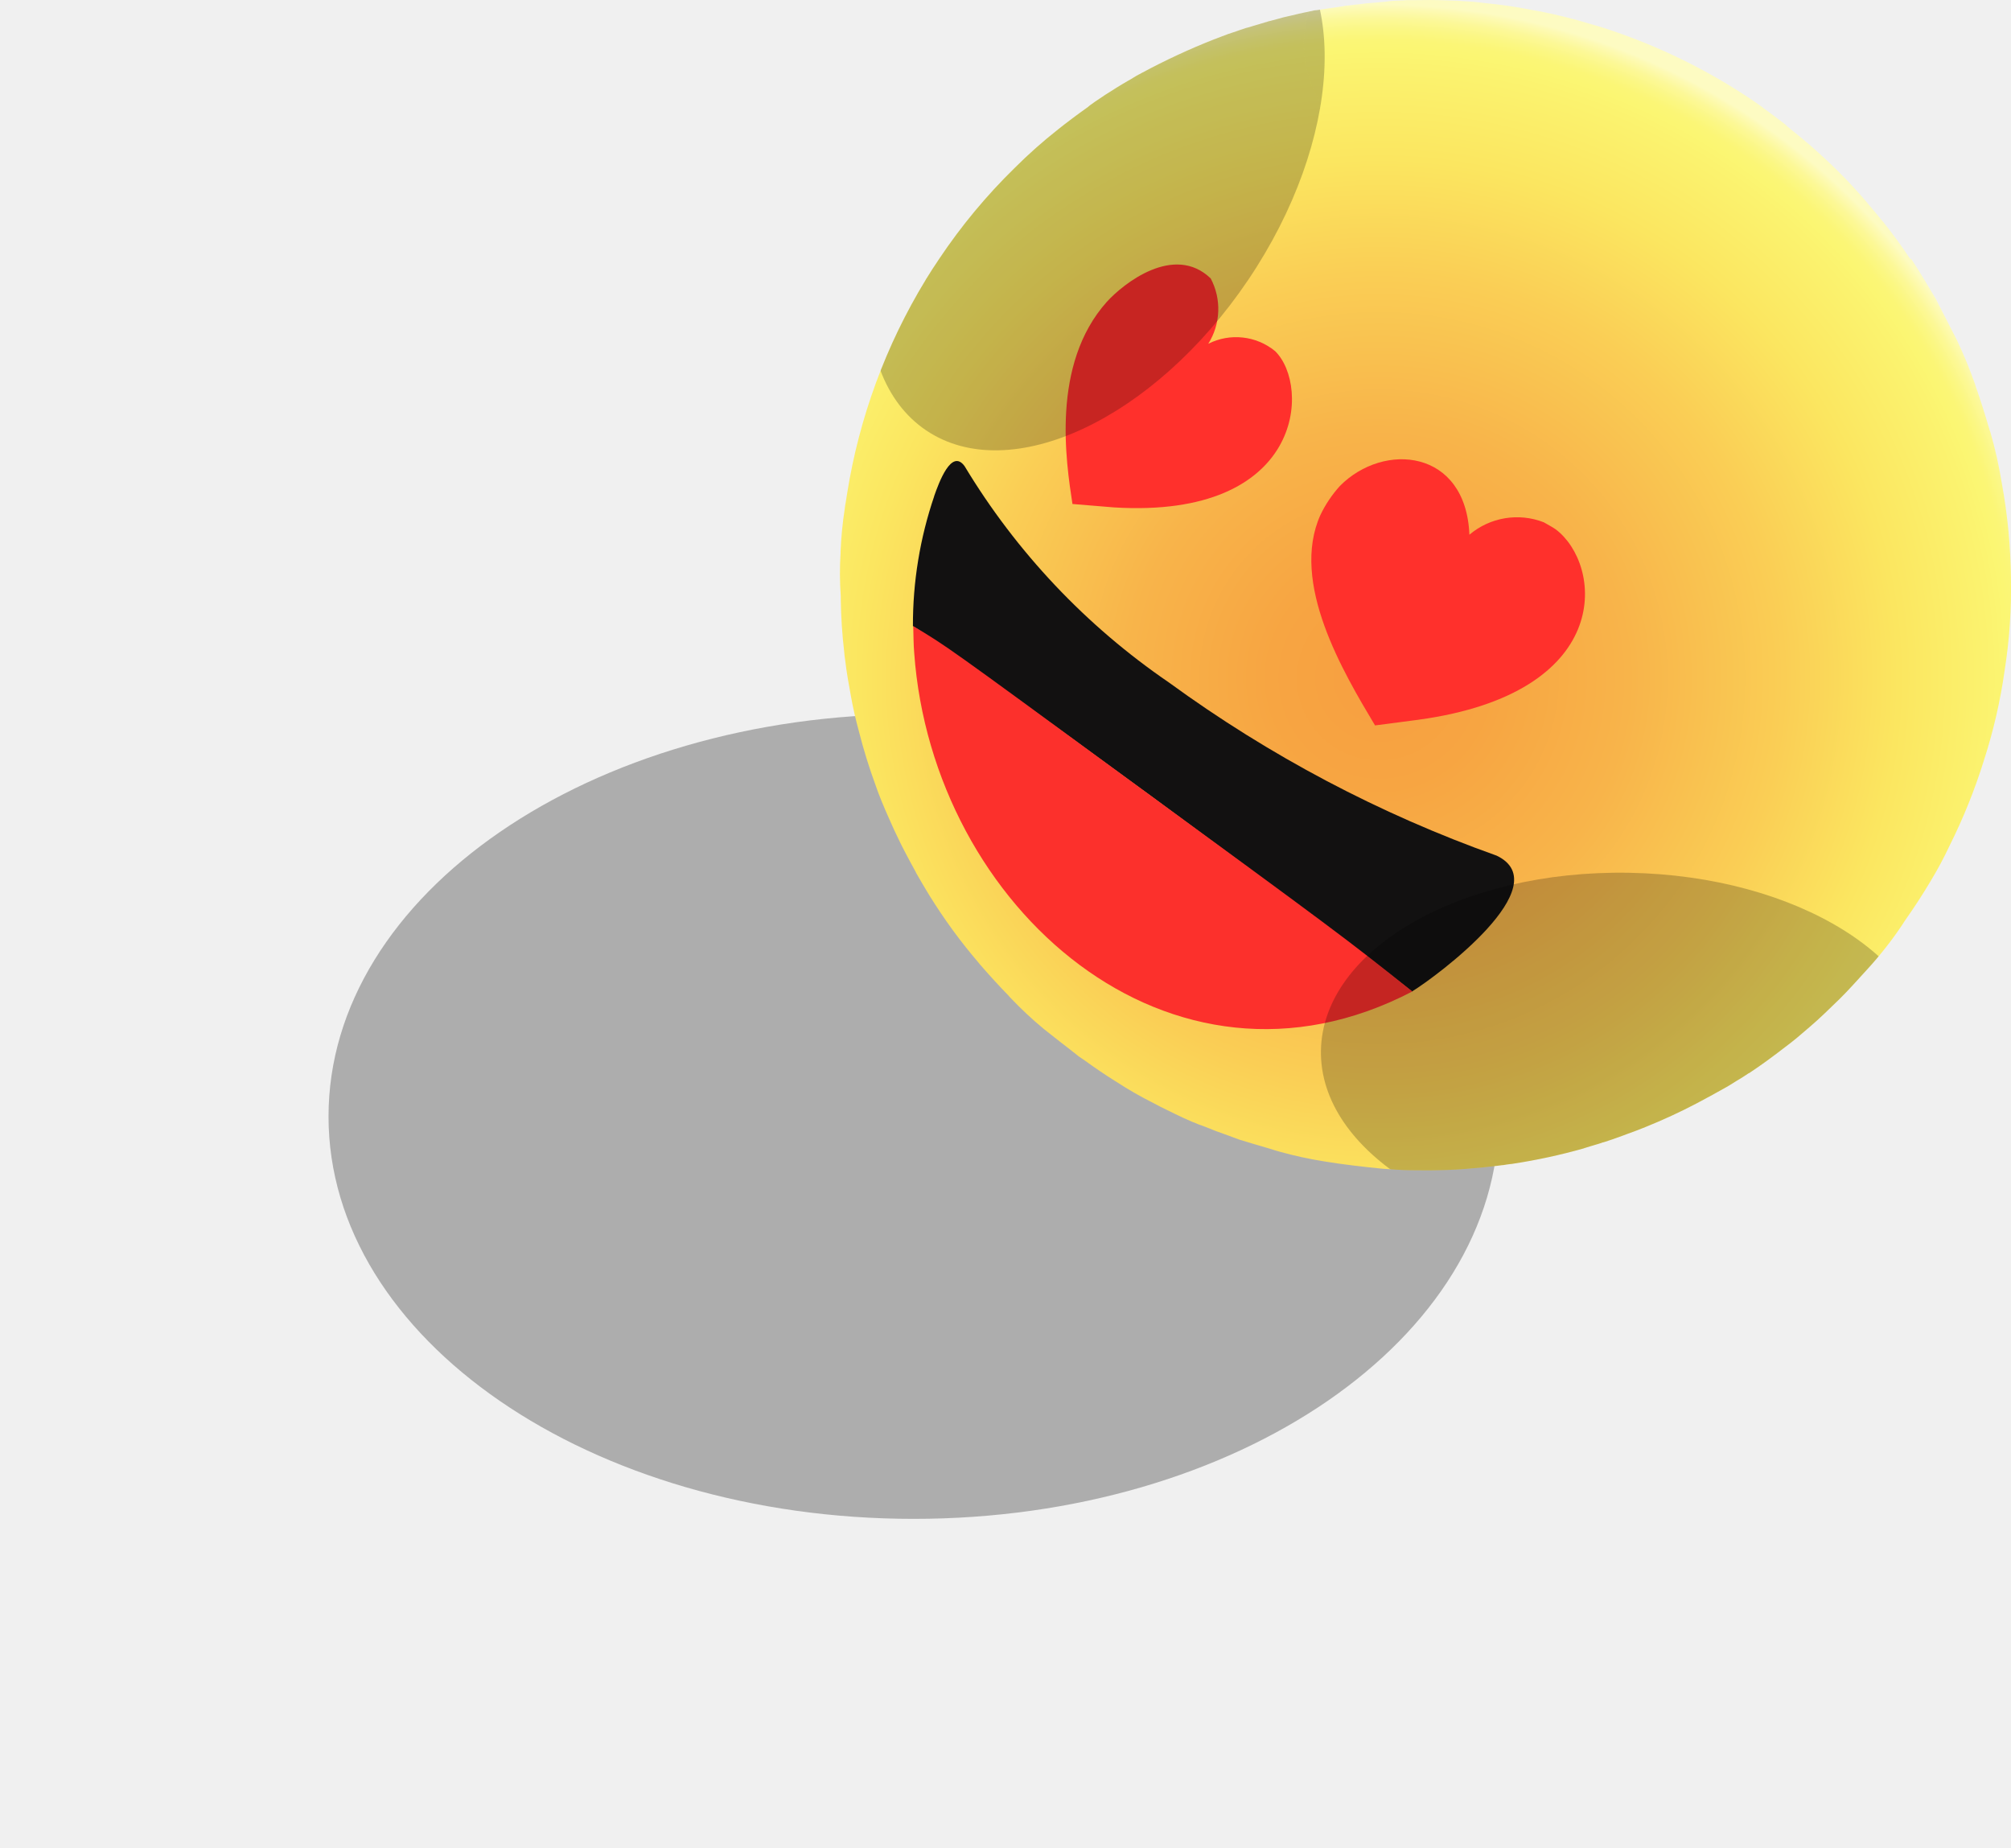
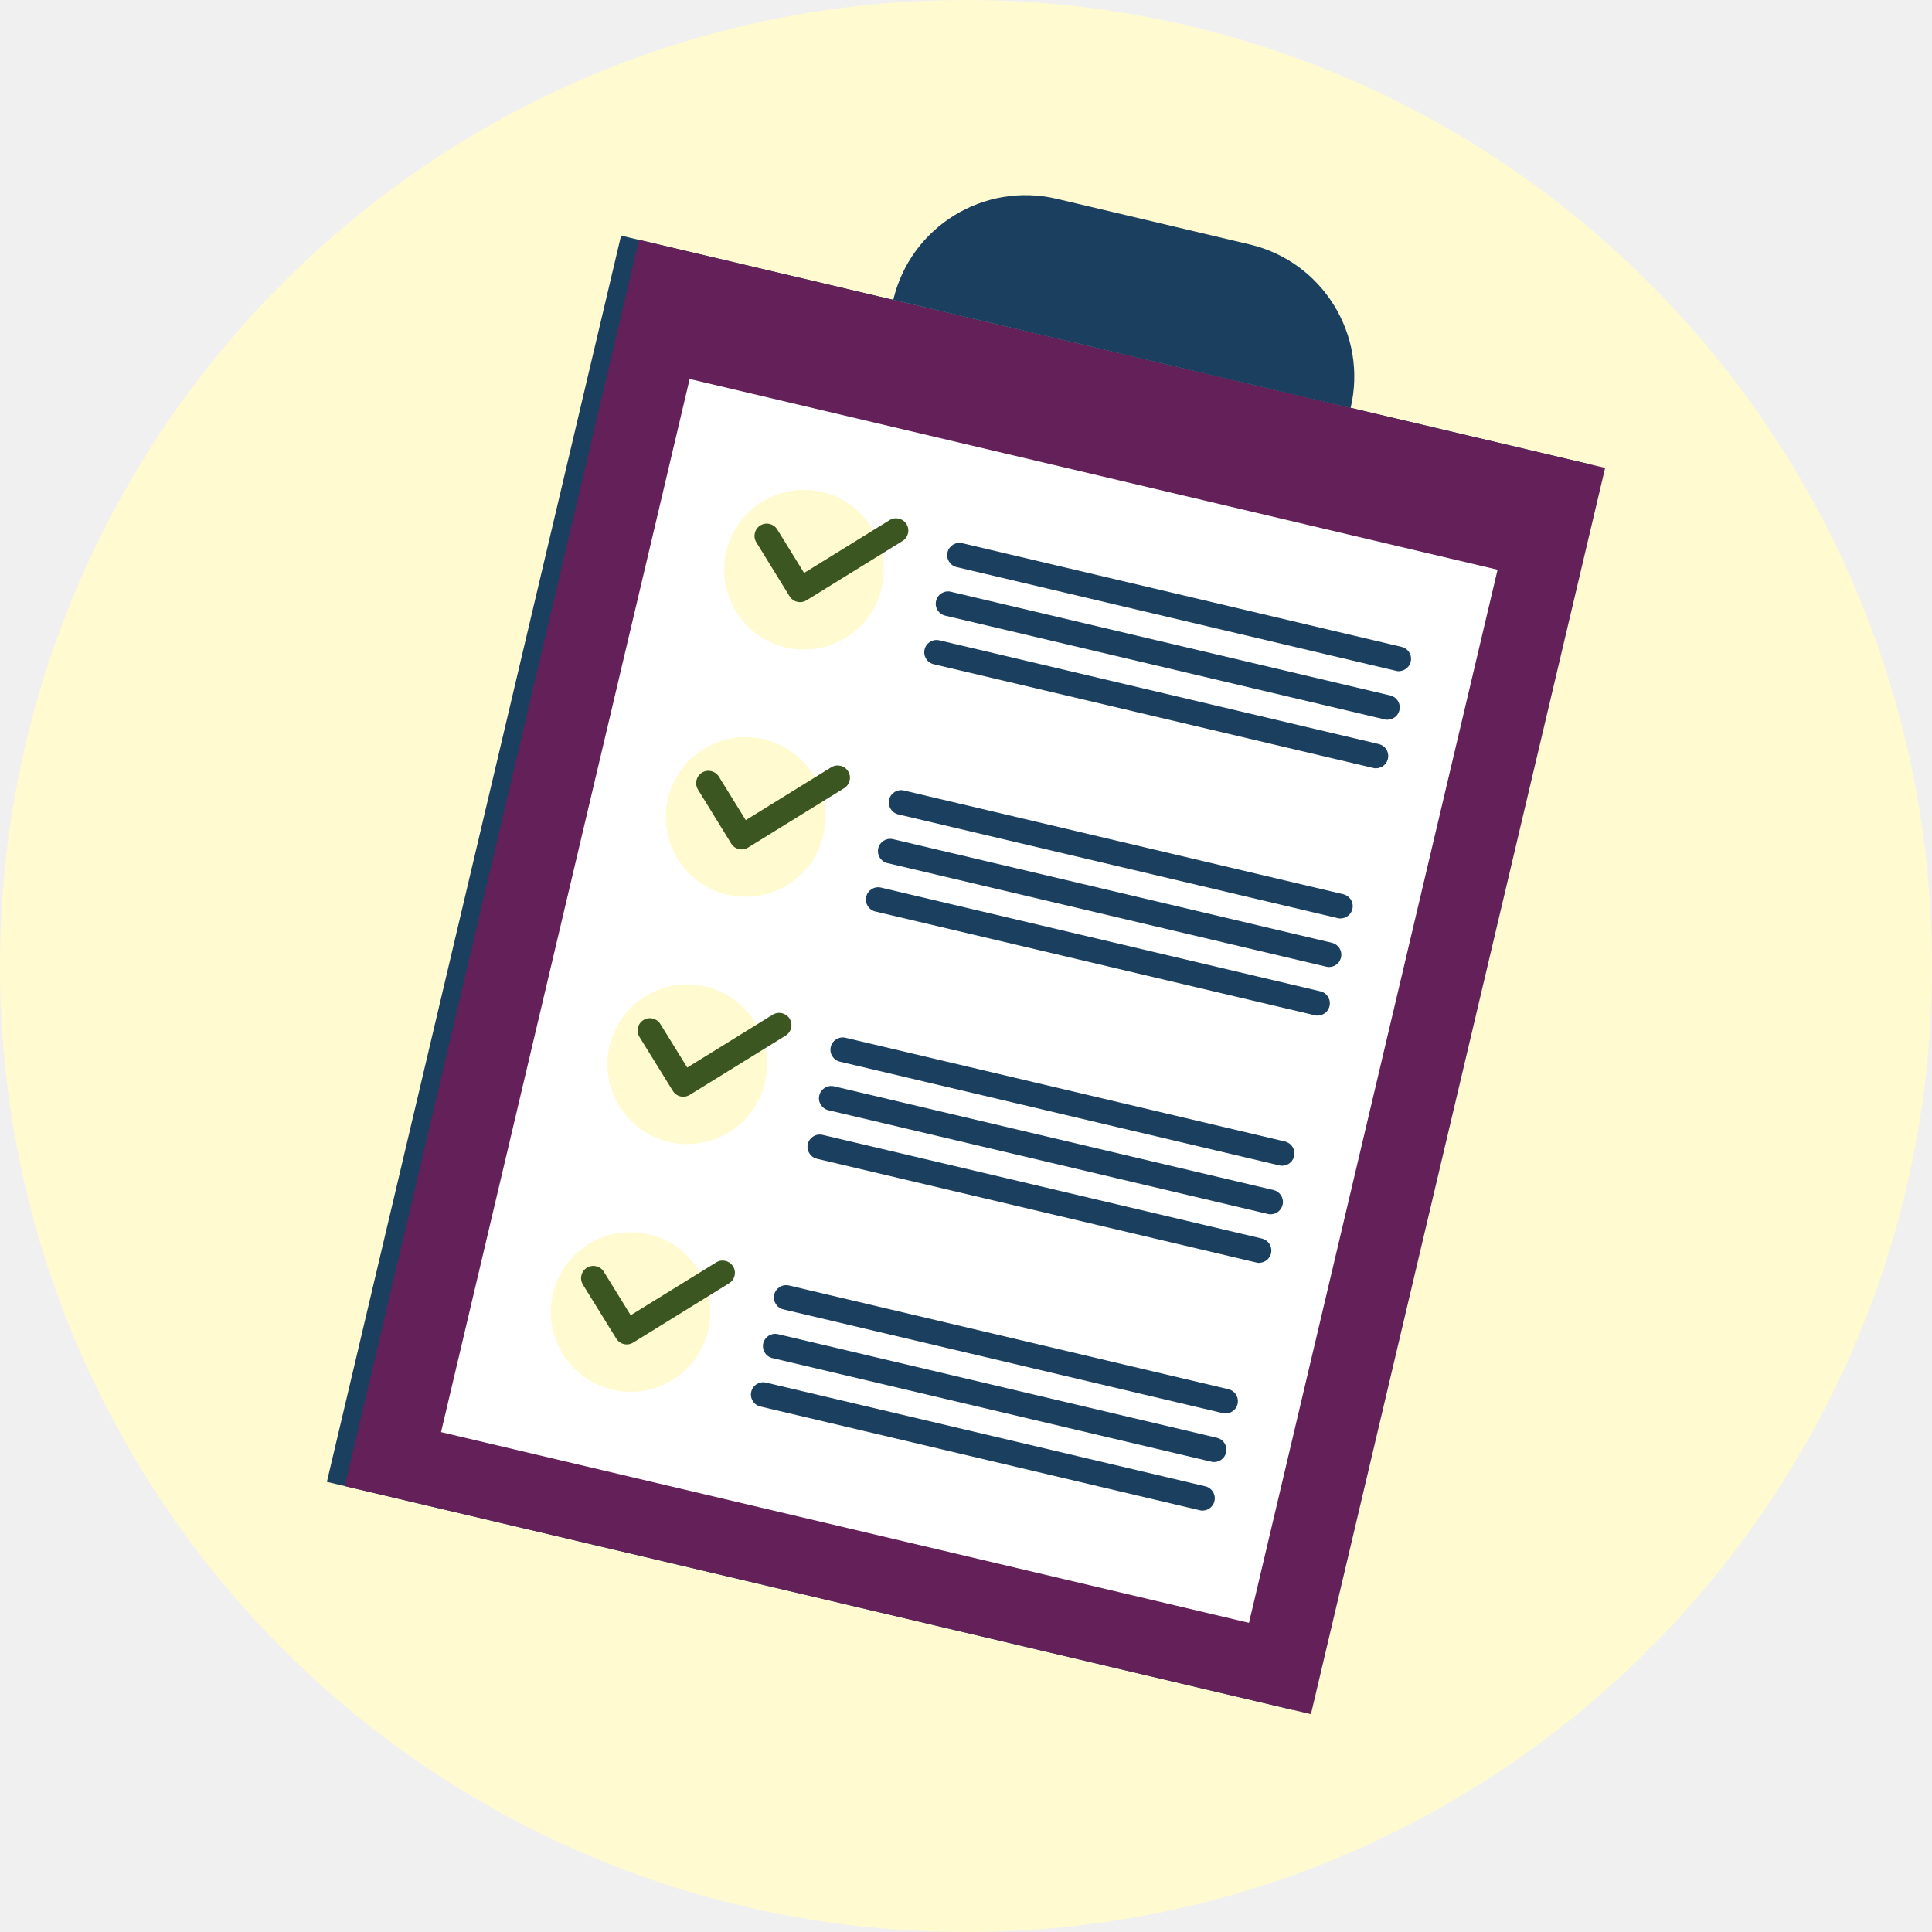
- <svg xmlns="http://www.w3.org/2000/svg" xmlns:xlink="http://www.w3.org/1999/xlink" width="82.478" height="75.758" viewBox="0 0 82.478 75.758">
-   <defs>
-     <radialGradient id="radial-gradient" cx="0.471" cy="0.58" r="0.575" gradientTransform="matrix(-0.999, -0.004, -0.004, 1, 0.933, 0.001)" gradientUnits="objectBoundingBox">
-       <stop offset="0" stop-color="#f79f40" />
-       <stop offset="0.163" stop-color="#f7a542" />
-       <stop offset="0.371" stop-color="#f8b44a" />
-       <stop offset="0.601" stop-color="#face55" />
-       <stop offset="0.771" stop-color="#fbe660" />
-       <stop offset="0.91" stop-color="#fbf36f" />
-       <stop offset="0.932" stop-color="#fbf672" />
-       <stop offset="0.947" stop-color="#fbf676" />
-       <stop offset="0.962" stop-color="#fbf783" />
-       <stop offset="0.978" stop-color="#fcf897" />
-       <stop offset="0.994" stop-color="#fdfab4" />
-       <stop offset="1" stop-color="#fdfbc2" />
-     </radialGradient>
-     <clipPath id="clip-path">
-       <path id="Trazado_116496" data-name="Trazado 116496" d="M52.65,29.84v-.06c0-.11-.03-.77-.15-1.75-.01-.09-.02-.17-.03-.26-.02-.12-.04-.25-.06-.38a23.894,23.894,0,0,0-3.15-8.77c0-.01-.01-.01-.01-.02-.17-.29-.35-.57-.54-.85h0a23.353,23.353,0,0,0-3.06-3.74,20.449,20.449,0,0,0-1.77-1.6c-.39-.32-.78-.62-1.19-.91a.265.265,0,0,1-.06-.05l-.05-.04-.21-.15c-.26-.18-.55-.37-.86-.57h0c-.01-.01-.02-.01-.03-.02-.15-.09-.3-.19-.47-.28-.07-.04-.15-.09-.22-.13s-.12-.07-.19-.11a1.092,1.092,0,0,0-.15-.08,25.413,25.413,0,0,0-2.93-1.4c-.26-.11-.47-.18-.58-.23l-.18-.07-.18-.07c-.01,0-.02-.01-.03-.01l-.04-.01-.3-.1-.04-.01c-.01,0-.03-.01-.04-.01l-.2-.07a2.759,2.759,0,0,0-.27-.08l-.23-.07c-.04-.01-.09-.03-.13-.04-.01,0-.03-.01-.04-.01s-.03-.01-.05-.01a.636.636,0,0,1-.07-.02l-.26-.07-.22-.06c-.07-.02-.14-.03-.21-.05h-.01l-.13-.03-.25-.06-.18-.04a2.049,2.049,0,0,0-.24-.05c-.01,0-.03-.01-.04-.01-.06-.01-.12-.03-.18-.04l-.11-.02-.13-.03h-.02l-.04-.01c-.02,0-.05-.01-.07-.01a1.766,1.766,0,0,1-.2-.04.6.6,0,0,0-.12-.02h0a2.068,2.068,0,0,1-.22-.04l-.19-.03c-.03-.01-.07-.01-.11-.02a.985.985,0,0,0-.17-.02,1,1,0,0,0-.16-.02l-.27-.03-.25-.03c-.03,0-.05-.01-.08-.01h-.02a1.641,1.641,0,0,0-.23-.02l-.34-.03c-.08-.01-.16-.01-.23-.02-.09-.01-.17-.01-.26-.02s-.18-.01-.27-.02A.97.97,0,0,1,29.76,7h-.37c-.48-.01-.96-.01-1.45,0-.11,0-.21,0-.31.01s-.22.01-.32.02c-.07,0-.13.01-.19.01-.16.01-.31.02-.46.04-.05,0-.11.01-.16.01-.22.02-.43.04-.64.07-.1.01-.2.02-.3.04h-.01c-.02,0-.04.01-.06.01q-.24.03-.45.06c-.11.02-.23.04-.34.05-.26.04-.47.08-.61.11-.7.14-1.38.3-2.06.5-.41.11-.77.22-1.21.38a24.021,24.021,0,0,0-5.31,2.61h0c-.17.11-.33.22-.49.33a.265.265,0,0,0-.06.05c-.28.2-.56.4-.84.61a.423.423,0,0,1-.07.05l-.02.02-.02.02c-.01.01-.02.02-.03.02s-.02.01-.03.02c-.08.06-.15.12-.23.18-.15.12-.3.24-.44.36-.08.07-.16.13-.24.2-.16.14-.32.27-.46.4l-.02.02-.02.02c-.03.03-.07.06-.1.09-.75.69-1.21,1.19-1.24,1.22-.23.25-.46.51-.69.77-.16.19-.33.38-.5.59-.01.01-.02.03-.04.04l-.03.03c-.34.42-.69.89-1.08,1.46l-.01.01-.01.01c-.01.01-.01.02-.02.02-.18.26-.36.55-.54.86-.16.26-.32.52-.46.75l-.46.88c-.15.29-.29.56-.42.82a16.758,16.758,0,0,0-.76,1.82h0v.01c-.22.6-.42,1.23-.6,1.84l-.01.02a.037.037,0,0,1-.01.03,17.968,17.968,0,0,0-.5,2.13,23.506,23.506,0,0,0-.17,7.66,22.794,22.794,0,0,0,.82,3.68,23.944,23.944,0,0,0,1.38,3.51,15.311,15.311,0,0,0,.75,1.42c.32.56.68,1.11,1.06,1.66.04.07.09.13.13.2a16,16,0,0,0,1.39,1.8c.34.37.78.88,1.14,1.24s.83.82,1.22,1.15h0c.42.37.6.53.99.83q.72.585,1.47,1.08h.01c.16.11.32.22.49.32.19.12.38.24.55.34.09.05.22.13.36.21a.573.573,0,0,1,.07.04c.15.09.33.18.52.29.04.02.09.05.13.07a22.789,22.789,0,0,0,2.12,1c.18.07.42.17.7.28l.24.09.42.15.3.1.11.03c.01,0,.01,0,.02.01l.16.05a2.759,2.759,0,0,0,.27.08l.26.08c.01,0,.02,0,.02.01a22.1,22.1,0,0,0,2.96.66l.09.01c.08.01.17.03.27.04h.03l.23.03.53.06c.24.03.56.05.79.07s.49.03.74.04h.02c.13.01.25.01.37.01.33.01.77,0,1.1.01s.79-.03,1.13-.05c.72-.06,1.68-.17,2.39-.28a18.747,18.747,0,0,0,1.84-.38c.14-.04.28-.08.43-.12.43-.12.87-.25,1.24-.36l.43-.16c.35-.12.69-.25,1.03-.38l.17-.06c.4-.15.89-.38,1.32-.59.19-.09.37-.18.55-.28a15.71,15.71,0,0,0,1.56-.88c.02-.01.03-.02.05-.03.41-.26.82-.52,1.22-.81.09-.06.18-.12.26-.17l.44-.34c.12-.09.23-.18.35-.27l.66-.52a14.289,14.289,0,0,0,1.37-1.26l.03-.03.07-.07c.35-.35.74-.77,1.2-1.29a.138.138,0,0,0,.03-.04h0a20.958,20.958,0,0,0,2.02-2.71c.01-.01.01-.02.02-.03.19-.3.38-.61.57-.95v-.01h0c.08-.14.16-.29.24-.44.11-.2.22-.41.31-.59l.09-.18c.16-.32.31-.65.47-.99.21-.47.41-.94.56-1.36h0c.26-.7.5-1.44.71-2.23.13-.48.25-.96.33-1.41.1-.48.18-.98.25-1.5.02-.12.03-.23.05-.34.08-.69.14-1.41.16-2.14v-.13C52.68,31.04,52.68,30.45,52.65,29.84Z" transform="translate(-4.654 -6.992)" />
-     </clipPath>
-     <linearGradient id="linear-gradient" x1="-0.166" y1="-323.933" x2="-1.166" y2="-323.933" gradientUnits="objectBoundingBox">
-       <stop offset="0" stop-color="#19b79c" />
-       <stop offset="0.405" stop-color="#1dbb9e" />
-       <stop offset="0.825" stop-color="#2ac8a3" />
-       <stop offset="0.997" stop-color="#31cfa6" />
-     </linearGradient>
-     <linearGradient id="linear-gradient-2" x1="-2.106" y1="-363.238" x2="-3.08" y2="-363.238" xlink:href="#linear-gradient" />
-     <clipPath id="clip-path-2">
-       <path id="Trazado_116504" data-name="Trazado 116504" d="M4.652,29.65v-.06a15.757,15.757,0,0,1,.17-1.74,2.335,2.335,0,0,1,.04-.26c.02-.12.04-.25.06-.38a24.088,24.088,0,0,1,3.22-8.75c0-.01.01-.01.01-.02.18-.29.36-.57.55-.85h0a23.39,23.39,0,0,1,3.09-3.72,20.134,20.134,0,0,1,1.78-1.58q.585-.465,1.2-.9a.265.265,0,0,0,.06-.05l.05-.04.21-.15c.26-.18.55-.37.86-.56h0c.01-.01.02-.01.03-.02.15-.09.31-.19.47-.28a2.53,2.53,0,0,0,.22-.13c.06-.04.12-.07.19-.11.05-.03.1-.05.15-.08a27.308,27.308,0,0,1,2.95-1.37c.26-.1.47-.18.58-.22l.18-.06.18-.06c.01,0,.02-.01.03-.01l.05-.02.3-.1.04-.01c.01,0,.03-.01.04-.01l.2-.06c.08-.02.19-.06.27-.08l.23-.07a.647.647,0,0,0,.13-.04c.01,0,.03-.01.04-.01s.03-.01.05-.01a.637.637,0,0,0,.07-.02l.26-.07.22-.06c.07-.02.14-.03.21-.05h.01l.13-.03c.08-.02.18-.04.25-.06l.18-.04c.08-.02.16-.03.24-.05.01,0,.03-.01.04-.01a1.163,1.163,0,0,0,.18-.04l.11-.01.13-.02h.02l.04-.01c.02,0,.05-.01.07-.01l.2-.03c.04-.01.09-.01.13-.02h0l.22-.03.19-.03a.516.516,0,0,0,.11-.02.985.985,0,0,1,.17-.02c.06-.01.11-.01.16-.02l.27-.03.25-.03c.03,0,.05-.01.08-.01h.02c.07-.01.15-.01.23-.02l.34-.03c.08-.01.16-.01.23-.02a1.569,1.569,0,0,1,.24-.03,2.437,2.437,0,0,1,.27-.01.86.86,0,0,1,.16-.01l.15-.01h.24c.49-.01.97-.01,1.45.01.11,0,.21.01.31.01s.22.01.32.02c.07,0,.13.01.19.01.16.01.31.02.46.04.05.01.11.01.16.02.22.02.43.05.64.07.1.01.2.03.3.04h.01c.02,0,.04.01.06.01.16.02.31.05.45.07l.34.06c.26.05.47.09.6.11.69.14,1.38.31,2.06.52.41.11.76.23,1.21.39a24.178,24.178,0,0,1,5.28,2.65h0c.16.11.33.22.49.34a.265.265,0,0,1,.06.05c.28.2.56.41.83.62a.424.424,0,0,0,.07.05l.02.02.02.02.03.03c.01.01.02.01.02.02.08.06.15.12.22.18.15.12.3.24.44.36.08.07.16.14.24.2.16.14.31.28.46.41l.02.02.02.02c.03.03.07.06.1.09.75.69,1.2,1.2,1.23,1.23.23.25.46.51.68.78.16.19.32.38.49.59.01.01.02.03.04.04l.02.03c.33.42.69.89,1.07,1.47l.04.01.01.01c.01.01.01.02.02.02.17.26.36.56.54.86.16.26.31.53.45.75l.45.88c.15.29.29.56.42.82a18.431,18.431,0,0,1,.75,1.83h0v.01c.21.6.41,1.23.59,1.85l.01.02a.037.037,0,0,0,.01.03,17.59,17.59,0,0,1,.48,2.14,22.71,22.71,0,0,1,.37,3.87,21.465,21.465,0,0,1-.26,3.8,21.96,21.96,0,0,1-.85,3.68,23.286,23.286,0,0,1-1.41,3.5,15.244,15.244,0,0,1-.76,1.42c-.33.56-.69,1.11-1.07,1.65-.04.07-.09.13-.13.2a15.2,15.2,0,0,1-1.41,1.79c-.34.37-.79.88-1.15,1.23s-.84.82-1.22,1.14h0c-.43.37-.6.52-1,.82-.49.38-.98.74-1.48,1.07H41.9c-.16.11-.32.21-.49.31-.19.12-.38.24-.55.33-.09.05-.22.12-.36.2a.574.574,0,0,0-.07.04c-.15.08-.33.18-.52.28-.04.02-.09.05-.13.07a23.108,23.108,0,0,1-2.12.98c-.18.07-.42.17-.71.27l-.24.09-.42.15-.3.1-.11.03c-.01,0-.01,0-.02.01l-.16.05c-.08.02-.19.06-.27.08l-.26.08c-.01,0-.02,0-.02.01a23.962,23.962,0,0,1-2.96.64l-.09.01c-.08.01-.17.02-.27.04H31.8l-.23.03-.53.06c-.24.02-.56.05-.79.07s-.49.03-.74.04h-.02c-.13,0-.25.01-.37.01-.33.01-.77,0-1.1,0s-.79-.04-1.13-.06c-.72-.07-1.68-.18-2.39-.3a16.281,16.281,0,0,1-1.84-.4c-.14-.04-.28-.08-.43-.13-.43-.12-.87-.26-1.24-.37l-.43-.16c-.35-.12-.69-.25-1.03-.39l-.17-.06c-.4-.15-.88-.38-1.32-.6-.19-.09-.37-.18-.55-.28a15.612,15.612,0,0,1-1.55-.89.219.219,0,0,0-.05-.03c-.41-.26-.81-.53-1.21-.82-.09-.06-.17-.12-.25-.17L14,49.97c-.12-.09-.23-.18-.35-.27l-.66-.52a15.233,15.233,0,0,1-1.36-1.27l-.03-.03-.06-.07c-.34-.35-.74-.78-1.19-1.3a.138.138,0,0,1-.03-.04h0a21.889,21.889,0,0,1-2-2.73c-.01-.01-.01-.02-.02-.03-.18-.3-.37-.61-.56-.95v-.01h0c-.08-.14-.16-.29-.24-.44-.11-.21-.22-.41-.31-.59l-.09-.18c-.16-.32-.31-.65-.46-.99-.21-.47-.41-.95-.55-1.36h0a22.441,22.441,0,0,1-.69-2.23c-.13-.48-.24-.96-.32-1.41-.09-.49-.18-.98-.24-1.5-.02-.12-.03-.23-.04-.34a21.166,21.166,0,0,1-.14-2.14v-.13A13.347,13.347,0,0,1,4.652,29.65Z" transform="translate(-4.627 -6.983)" fill="url(#radial-gradient)" />
-     </clipPath>
-   </defs>
-   <g id="Grupo_157926" data-name="Grupo 157926" transform="translate(13.474)">
-     <ellipse id="Elipse_4737" data-name="Elipse 4737" cx="24" cy="16.5" rx="24" ry="16.5" transform="translate(0 29.284)" fill="#0b0b0b" opacity="0.292" style="mix-blend-mode: multiply;isolation: isolate" />
-     <path id="Trazado_116493" data-name="Trazado 116493" d="M4.652,29.65v-.06a15.757,15.757,0,0,1,.17-1.74,2.335,2.335,0,0,1,.04-.26c.02-.12.04-.25.06-.38a24.088,24.088,0,0,1,3.22-8.75c0-.01.01-.01.01-.02.18-.29.36-.57.55-.85h0a23.39,23.39,0,0,1,3.09-3.72,20.134,20.134,0,0,1,1.78-1.58q.585-.465,1.2-.9a.265.265,0,0,0,.06-.05l.05-.04.21-.15c.26-.18.55-.37.86-.56h0c.01-.01.02-.01.03-.02.15-.09.31-.19.47-.28a2.53,2.53,0,0,0,.22-.13c.06-.04.12-.07.19-.11.05-.03.1-.05.15-.08a27.308,27.308,0,0,1,2.95-1.37c.26-.1.47-.18.58-.22l.18-.06.18-.06c.01,0,.02-.01.03-.01l.05-.02.3-.1.04-.01c.01,0,.03-.01.04-.01l.2-.06c.08-.02.19-.06.27-.08l.23-.07a.647.647,0,0,0,.13-.04c.01,0,.03-.01.04-.01s.03-.01.05-.01a.637.637,0,0,0,.07-.02l.26-.07.22-.06c.07-.02.14-.03.21-.05h.01l.13-.03c.08-.02.18-.04.25-.06l.18-.04c.08-.02.16-.03.24-.05.01,0,.03-.01.04-.01a1.163,1.163,0,0,0,.18-.04l.11-.01.13-.02h.02l.04-.01c.02,0,.05-.01.07-.01l.2-.03c.04-.01.09-.01.13-.02h0l.22-.03.19-.03a.516.516,0,0,0,.11-.02.985.985,0,0,1,.17-.02c.06-.01.11-.01.16-.02l.27-.03.25-.03c.03,0,.05-.01.08-.01h.02c.07-.01.15-.01.23-.02l.34-.03c.08-.01.16-.01.23-.02a1.569,1.569,0,0,1,.24-.03,2.437,2.437,0,0,1,.27-.01.86.86,0,0,1,.16-.01l.15-.01h.24c.49-.01.97-.01,1.45.01.11,0,.21.01.31.01s.22.01.32.02c.07,0,.13.01.19.01.16.01.31.02.46.04.05.01.11.01.16.02.22.02.43.05.64.07.1.01.2.03.3.04h.01c.02,0,.04.01.06.01.16.02.31.05.45.07l.34.06c.26.05.47.09.6.11.69.14,1.38.31,2.06.52.41.11.76.23,1.21.39a24.178,24.178,0,0,1,5.28,2.65h0c.16.11.33.22.49.34a.265.265,0,0,1,.06.05c.28.2.56.41.83.62a.424.424,0,0,0,.07.05l.02.02.02.02.03.03c.01.01.02.01.02.02.08.06.15.12.22.18.15.12.3.24.44.36.08.07.16.14.24.2.16.14.31.28.46.41l.02.02.02.02c.03.03.07.06.1.09.75.69,1.2,1.2,1.23,1.23.23.25.46.51.68.78.16.19.32.38.49.59.01.01.02.03.04.04l.02.03c.33.42.69.89,1.07,1.47l.04.01.01.01c.01.01.01.02.02.02.17.26.36.56.54.86.16.26.31.53.45.75l.45.88c.15.29.29.56.42.82a18.431,18.431,0,0,1,.75,1.83h0v.01c.21.6.41,1.23.59,1.85l.01.02a.037.037,0,0,0,.01.03,17.59,17.59,0,0,1,.48,2.14,22.71,22.71,0,0,1,.37,3.87,21.465,21.465,0,0,1-.26,3.8,21.96,21.96,0,0,1-.85,3.68,23.286,23.286,0,0,1-1.41,3.5,15.244,15.244,0,0,1-.76,1.42c-.33.56-.69,1.11-1.07,1.65-.04.07-.09.13-.13.2a15.2,15.2,0,0,1-1.41,1.79c-.34.37-.79.88-1.15,1.23s-.84.82-1.22,1.14h0c-.43.37-.6.52-1,.82-.49.38-.98.74-1.48,1.07H41.9c-.16.11-.32.21-.49.31-.19.12-.38.24-.55.33-.09.05-.22.12-.36.2a.574.574,0,0,0-.07.04c-.15.08-.33.18-.52.28-.04.02-.09.05-.13.07a23.108,23.108,0,0,1-2.12.98c-.18.07-.42.17-.71.27l-.24.09-.42.15-.3.1-.11.03c-.01,0-.01,0-.02.01l-.16.05c-.08.02-.19.06-.27.08l-.26.08c-.01,0-.02,0-.02.01a23.962,23.962,0,0,1-2.96.64l-.09.01c-.08.01-.17.02-.27.04H31.8l-.23.03-.53.06c-.24.02-.56.05-.79.07s-.49.03-.74.04h-.02c-.13,0-.25.01-.37.01-.33.01-.77,0-1.1,0s-.79-.04-1.13-.06c-.72-.07-1.68-.18-2.39-.3a16.281,16.281,0,0,1-1.84-.4c-.14-.04-.28-.08-.43-.13-.43-.12-.87-.26-1.24-.37l-.43-.16c-.35-.12-.69-.25-1.03-.39l-.17-.06c-.4-.15-.88-.38-1.32-.6-.19-.09-.37-.18-.55-.28a15.612,15.612,0,0,1-1.55-.89.219.219,0,0,0-.05-.03c-.41-.26-.81-.53-1.21-.82-.09-.06-.17-.12-.25-.17L14,49.97c-.12-.09-.23-.18-.35-.27l-.66-.52a15.233,15.233,0,0,1-1.36-1.27l-.03-.03-.06-.07c-.34-.35-.74-.78-1.19-1.3a.138.138,0,0,1-.03-.04h0a21.889,21.889,0,0,1-2-2.73c-.01-.01-.01-.02-.02-.03-.18-.3-.37-.61-.56-.95v-.01h0c-.08-.14-.16-.29-.24-.44-.11-.21-.22-.41-.31-.59l-.09-.18c-.16-.32-.31-.65-.46-.99-.21-.47-.41-.95-.55-1.36h0a22.441,22.441,0,0,1-.69-2.23c-.13-.48-.24-.96-.32-1.41-.09-.49-.18-.98-.24-1.5-.02-.12-.03-.23-.04-.34a21.166,21.166,0,0,1-.14-2.14v-.13A13.347,13.347,0,0,1,4.652,29.65Z" transform="translate(16.349 -6.983)" fill="url(#radial-gradient)" />
-     <g id="Grupo_86225" data-name="Grupo 86225" transform="translate(20.955 0.009)" clip-path="url(#clip-path)">
-       <path id="Trazado_116494" data-name="Trazado 116494" d="M50.67,21.64a4.37,4.37,0,0,1,.18-.46C50.8,21.33,50.74,21.48,50.67,21.64Z" transform="translate(-48.844 -6.992)" fill="url(#linear-gradient)" />
-       <path id="Trazado_116495" data-name="Trazado 116495" d="M4.7,34.92c.03-.14.05-.28.08-.41C4.75,34.65,4.73,34.79,4.7,34.92Z" transform="translate(43.196 -6.992)" fill="url(#linear-gradient-2)" />
-     </g>
-     <path id="Trazado_116497" data-name="Trazado 116497" d="M25.873,27.33A16.375,16.375,0,0,0,25,32.66c2.26,1.39,16.97,12.2,20.47,14.98,1.03-.63,6.02-4.35,3.47-5.57a52.925,52.925,0,0,1-13.44-7.1,28.664,28.664,0,0,1-8.38-8.87c-.54-.75-1.06.69-1.25,1.23" transform="translate(-1.032 -6.983)" fill="#121111" />
-     <path id="Trazado_116499" data-name="Trazado 116499" d="M29.22,33.76c.75,10.43,10.52,19.05,20.43,13.88-2.65-2.12-3.33-2.62-11.66-8.71-7.45-5.46-7.45-5.46-8.81-6.27.01.33.01.77.04,1.1" transform="translate(-5.199 -6.983)" fill="#fc302c" />
-     <g id="Grupo_86231" data-name="Grupo 86231" transform="translate(40.307 18.833)">
-       <path id="Trazado_116501" data-name="Trazado 116501" d="M22.473,28.1c-1.25,2.78.93,6.44,2.24,8.63.65-.09,1.52-.19,2.17-.29,7.67-1.22,7.14-6.32,5.24-7.75-.14-.1-.34-.2-.49-.29a3.024,3.024,0,0,0-3.05.51c-.14-3.51-3.51-3.82-5.31-2a4.969,4.969,0,0,0-.8,1.19" transform="translate(-22.099 -25.816)" fill="#ff302c" />
-     </g>
-     <g id="Grupo_86232" data-name="Grupo 86232" transform="translate(30.232 10.846)">
-       <path id="Trazado_116503" data-name="Trazado 116503" d="M35.806,19.36c-2.3,2.57-1.67,6.58-1.41,8.29.51.04,1.19.1,1.7.14,7.78.48,8.08-4.98,6.61-6.41a2.529,2.529,0,0,0-2.74-.3,2.679,2.679,0,0,0,.1-2.68c-1.5-1.44-3.58.21-4.26.96" transform="translate(-34.117 -17.829)" fill="#ff302c" />
-     </g>
-     <g id="Enmascarar_grupo_59" data-name="Enmascarar grupo 59" transform="translate(20.976 0)" clip-path="url(#clip-path-2)">
-       <g id="Grupo_86233" data-name="Grupo 86233" transform="translate(-2.683 -7.272)" opacity="0.561" style="mix-blend-mode: multiply;isolation: isolate">
-         <g id="Grupo_86230" data-name="Grupo 86230" transform="translate(0)">
-           <ellipse id="Elipse_4734" data-name="Elipse 4734" cx="12.5" cy="7.5" rx="12.5" ry="7.5" transform="translate(21.707 1.557)" fill="#fff" opacity="0.743" />
-           <ellipse id="Elipse_4735" data-name="Elipse 4735" cx="12.5" cy="7.5" rx="12.5" ry="7.5" transform="translate(26.415 8.388) rotate(124)" opacity="0.387" />
-           <ellipse id="Elipse_4736" data-name="Elipse 4736" cx="12.5" cy="7.5" rx="12.5" ry="7.5" transform="matrix(-1, -0.017, 0.017, -1, 47.282, 58.274)" opacity="0.387" />
+ <svg xmlns="http://www.w3.org/2000/svg" width="96" height="96" viewBox="0 0 96 96">
+   <g id="Grupo_1070239" data-name="Grupo 1070239" transform="translate(-921.333 -418)">
+     <g id="Grupo_1070349" data-name="Grupo 1070349">
+       <g id="Grupo_246409" data-name="Grupo 246409" transform="translate(-430 123)">
+         <circle id="Elipse_4282" data-name="Elipse 4282" cx="48" cy="48" r="48" transform="translate(1351.333 295)" fill="#fffad0" />
+       </g>
+       <g id="Grupo_1070423" data-name="Grupo 1070423" transform="translate(650.338 148.379)">
+         <g id="Grupo_1070420" data-name="Grupo 1070420" transform="translate(287.237 277.947)">
+           <rect id="Rectángulo_375554" data-name="Rectángulo 375554" width="49.326" height="63.627" transform="translate(14.618 3.382) rotate(13.282)" fill="#1b3f5e" />
+           <rect id="Rectángulo_375555" data-name="Rectángulo 375555" width="49.326" height="63.627" transform="translate(15.509 3.592) rotate(13.282)" fill="#632059" />
+           <rect id="Rectángulo_375556" data-name="Rectángulo 375556" width="41.249" height="53.767" transform="translate(18.026 10.506) rotate(13.282)" fill="#fff" />
+           <path id="Rectángulo_375557" data-name="Rectángulo 375557" d="M6.756,0H16.6a6.756,6.756,0,0,1,6.756,6.756v0a0,0,0,0,1,0,0H0a0,0,0,0,1,0,0v0A6.756,6.756,0,0,1,6.756,0Z" transform="matrix(0.973, 0.23, -0.23, 0.973, 29.698, 0)" fill="#1b3f5e" />
+           <g id="Grupo_1070415" data-name="Grupo 1070415" transform="translate(19.006 15.282)">
+             <circle id="Elipse_5731" data-name="Elipse 5731" cx="3.966" cy="3.966" r="3.966" transform="translate(0 1.64) rotate(-11.937)" fill="#fffad0" />
+             <path id="Trazado_810590" data-name="Trazado 810590" d="M345.172,327.777a.611.611,0,0,1-.52-.29L343,324.806a.61.61,0,1,1,1.038-.642l1.336,2.162,4.247-2.625a.61.61,0,1,1,.642,1.038l-4.767,2.945A.608.608,0,0,1,345.172,327.777Z" transform="translate(-340.666 -321.465)" fill="#3b5620" />
+             <g id="Grupo_1070414" data-name="Grupo 1070414" transform="translate(10.678 3.366)">
+               <path id="Trazado_810591" data-name="Trazado 810591" d="M390.465,333.19a.611.611,0,0,1-.14-.016l-21.85-5.158a.61.61,0,1,1,.28-1.188l21.85,5.157a.611.611,0,0,1-.14,1.2Z" transform="translate(-366.865 -326.811)" fill="#1b3f5e" />
+               <path id="Trazado_810592" data-name="Trazado 810592" d="M388.972,339.512a.613.613,0,0,1-.14-.016l-21.85-5.158a.61.61,0,1,1,.28-1.188l21.85,5.158a.61.61,0,0,1-.14,1.2Z" transform="translate(-365.941 -330.721)" fill="#1b3f5e" />
+               <path id="Trazado_810593" data-name="Trazado 810593" d="M387.479,345.835a.591.591,0,0,1-.14-.016l-21.85-5.157a.61.61,0,1,1,.28-1.188l21.85,5.158a.61.61,0,0,1-.14,1.2Z" transform="translate(-365.019 -334.631)" fill="#1b3f5e" />
+             </g>
+           </g>
+           <g id="Grupo_1070417" data-name="Grupo 1070417" transform="translate(16.839 28.303)">
+             <path id="Trazado_810594" data-name="Trazado 810594" d="M339.187,356.989a3.966,3.966,0,1,1-2.948-4.771A3.966,3.966,0,0,1,339.187,356.989Z" transform="translate(-331.361 -352.112)" fill="#fffad0" />
+             <path id="Trazado_810595" data-name="Trazado 810595" d="M337.571,359.975a.624.624,0,0,1-.14-.016.612.612,0,0,1-.379-.273L335.4,357a.61.61,0,0,1,1.038-.642l1.336,2.162,4.247-2.625a.61.61,0,0,1,.642,1.038l-4.767,2.946A.612.612,0,0,1,337.571,359.975Z" transform="translate(-333.799 -354.397)" fill="#3b5620" />
+             <g id="Grupo_1070416" data-name="Grupo 1070416" transform="translate(9.944 2.633)">
+               <path id="Trazado_810596" data-name="Trazado 810596" d="M382.863,365.389a.611.611,0,0,1-.14-.016l-21.85-5.158a.61.61,0,0,1,.28-1.188L383,364.185a.61.61,0,0,1-.14,1.2Z" transform="translate(-359.264 -359.01)" fill="#1b3f5e" />
+               <path id="Trazado_810597" data-name="Trazado 810597" d="M381.371,371.711a.594.594,0,0,1-.14-.016l-21.85-5.157a.611.611,0,0,1,.28-1.188l21.85,5.158a.61.61,0,0,1-.14,1.2Z" transform="translate(-358.341 -362.92)" fill="#1b3f5e" />
+               <path id="Trazado_810598" data-name="Trazado 810598" d="M379.879,378.034a.594.594,0,0,1-.14-.016l-21.85-5.158a.61.61,0,0,1,.28-1.188l21.85,5.158a.61.61,0,0,1-.14,1.2Z" transform="translate(-357.419 -366.83)" fill="#1b3f5e" />
+             </g>
+           </g>
+           <g id="Grupo_1070419" data-name="Grupo 1070419" transform="translate(12.619 39.272)">
+             <circle id="Elipse_5732" data-name="Elipse 5732" cx="3.966" cy="3.966" r="3.966" transform="matrix(0.43, -0.903, 0.903, 0.43, 0, 7.16)" fill="#fffad0" />
+             <path id="Trazado_810599" data-name="Trazado 810599" d="M329.97,392.175a.624.624,0,0,1-.14-.016.61.61,0,0,1-.379-.273l-1.657-2.681a.61.61,0,0,1,1.038-.642l1.336,2.162,4.247-2.625a.61.61,0,0,1,.642,1.038l-4.766,2.946A.612.612,0,0,1,329.97,392.175Z" transform="translate(-324.88 -385.278)" fill="#3b5620" />
+             <g id="Grupo_1070418" data-name="Grupo 1070418" transform="translate(11.263 3.951)">
+               <path id="Trazado_810600" data-name="Trazado 810600" d="M375.263,397.587a.614.614,0,0,1-.14-.016l-21.85-5.157a.61.61,0,1,1,.28-1.188l21.85,5.158a.61.61,0,0,1-.14,1.2Z" transform="translate(-351.663 -391.209)" fill="#1b3f5e" />
+               <path id="Trazado_810601" data-name="Trazado 810601" d="M373.77,403.91a.593.593,0,0,1-.14-.016l-21.85-5.158a.61.61,0,1,1,.28-1.188l21.85,5.158a.61.61,0,0,1-.14,1.2Z" transform="translate(-350.741 -395.119)" fill="#1b3f5e" />
+               <path id="Trazado_810602" data-name="Trazado 810602" d="M372.278,410.233a.613.613,0,0,1-.14-.016l-21.85-5.158a.61.61,0,0,1,.28-1.188l21.85,5.157a.611.611,0,0,1-.14,1.2Z" transform="translate(-349.818 -399.029)" fill="#1b3f5e" />
+             </g>
+           </g>
+         </g>
+         <g id="Grupo_1070422" data-name="Grupo 1070422" transform="translate(296.86 329.343)">
+           <circle id="Elipse_5733" data-name="Elipse 5733" cx="3.966" cy="3.966" r="3.966" transform="matrix(0.845, -0.534, 0.534, 0.845, 0, 4.237)" fill="#fffad0" />
+           <path id="Trazado_810603" data-name="Trazado 810603" d="M322.605,424.428a.61.61,0,0,1-.52-.29l-1.657-2.681a.61.61,0,0,1,1.038-.642l1.336,2.162,4.247-2.625a.61.61,0,1,1,.642,1.038l-4.766,2.946A.607.607,0,0,1,322.605,424.428Z" transform="translate(-317.328 -417.346)" fill="#3b5620" />
+           <g id="Grupo_1070421" data-name="Grupo 1070421" transform="translate(11.448 4.136)">
+             <path id="Trazado_810604" data-name="Trazado 810604" d="M367.9,429.841a.618.618,0,0,1-.141-.016l-21.849-5.158a.61.61,0,1,1,.28-1.188l21.85,5.158a.61.61,0,0,1-.14,1.2Z" transform="translate(-344.298 -423.462)" fill="#1b3f5e" />
+             <path id="Trazado_810605" data-name="Trazado 810605" d="M366.405,436.164a.593.593,0,0,1-.14-.016l-21.85-5.157a.611.611,0,0,1,.281-1.188l21.85,5.158a.61.61,0,0,1-.14,1.2Z" transform="translate(-343.375 -427.372)" fill="#1b3f5e" />
+             <path id="Trazado_810606" data-name="Trazado 810606" d="M364.912,442.487a.614.614,0,0,1-.14-.016l-21.85-5.158a.61.61,0,1,1,.28-1.188l21.85,5.158a.611.611,0,0,1-.14,1.2Z" transform="translate(-342.452 -431.282)" fill="#1b3f5e" />
+           </g>
        </g>
      </g>
    </g>
  </g>
</svg>
